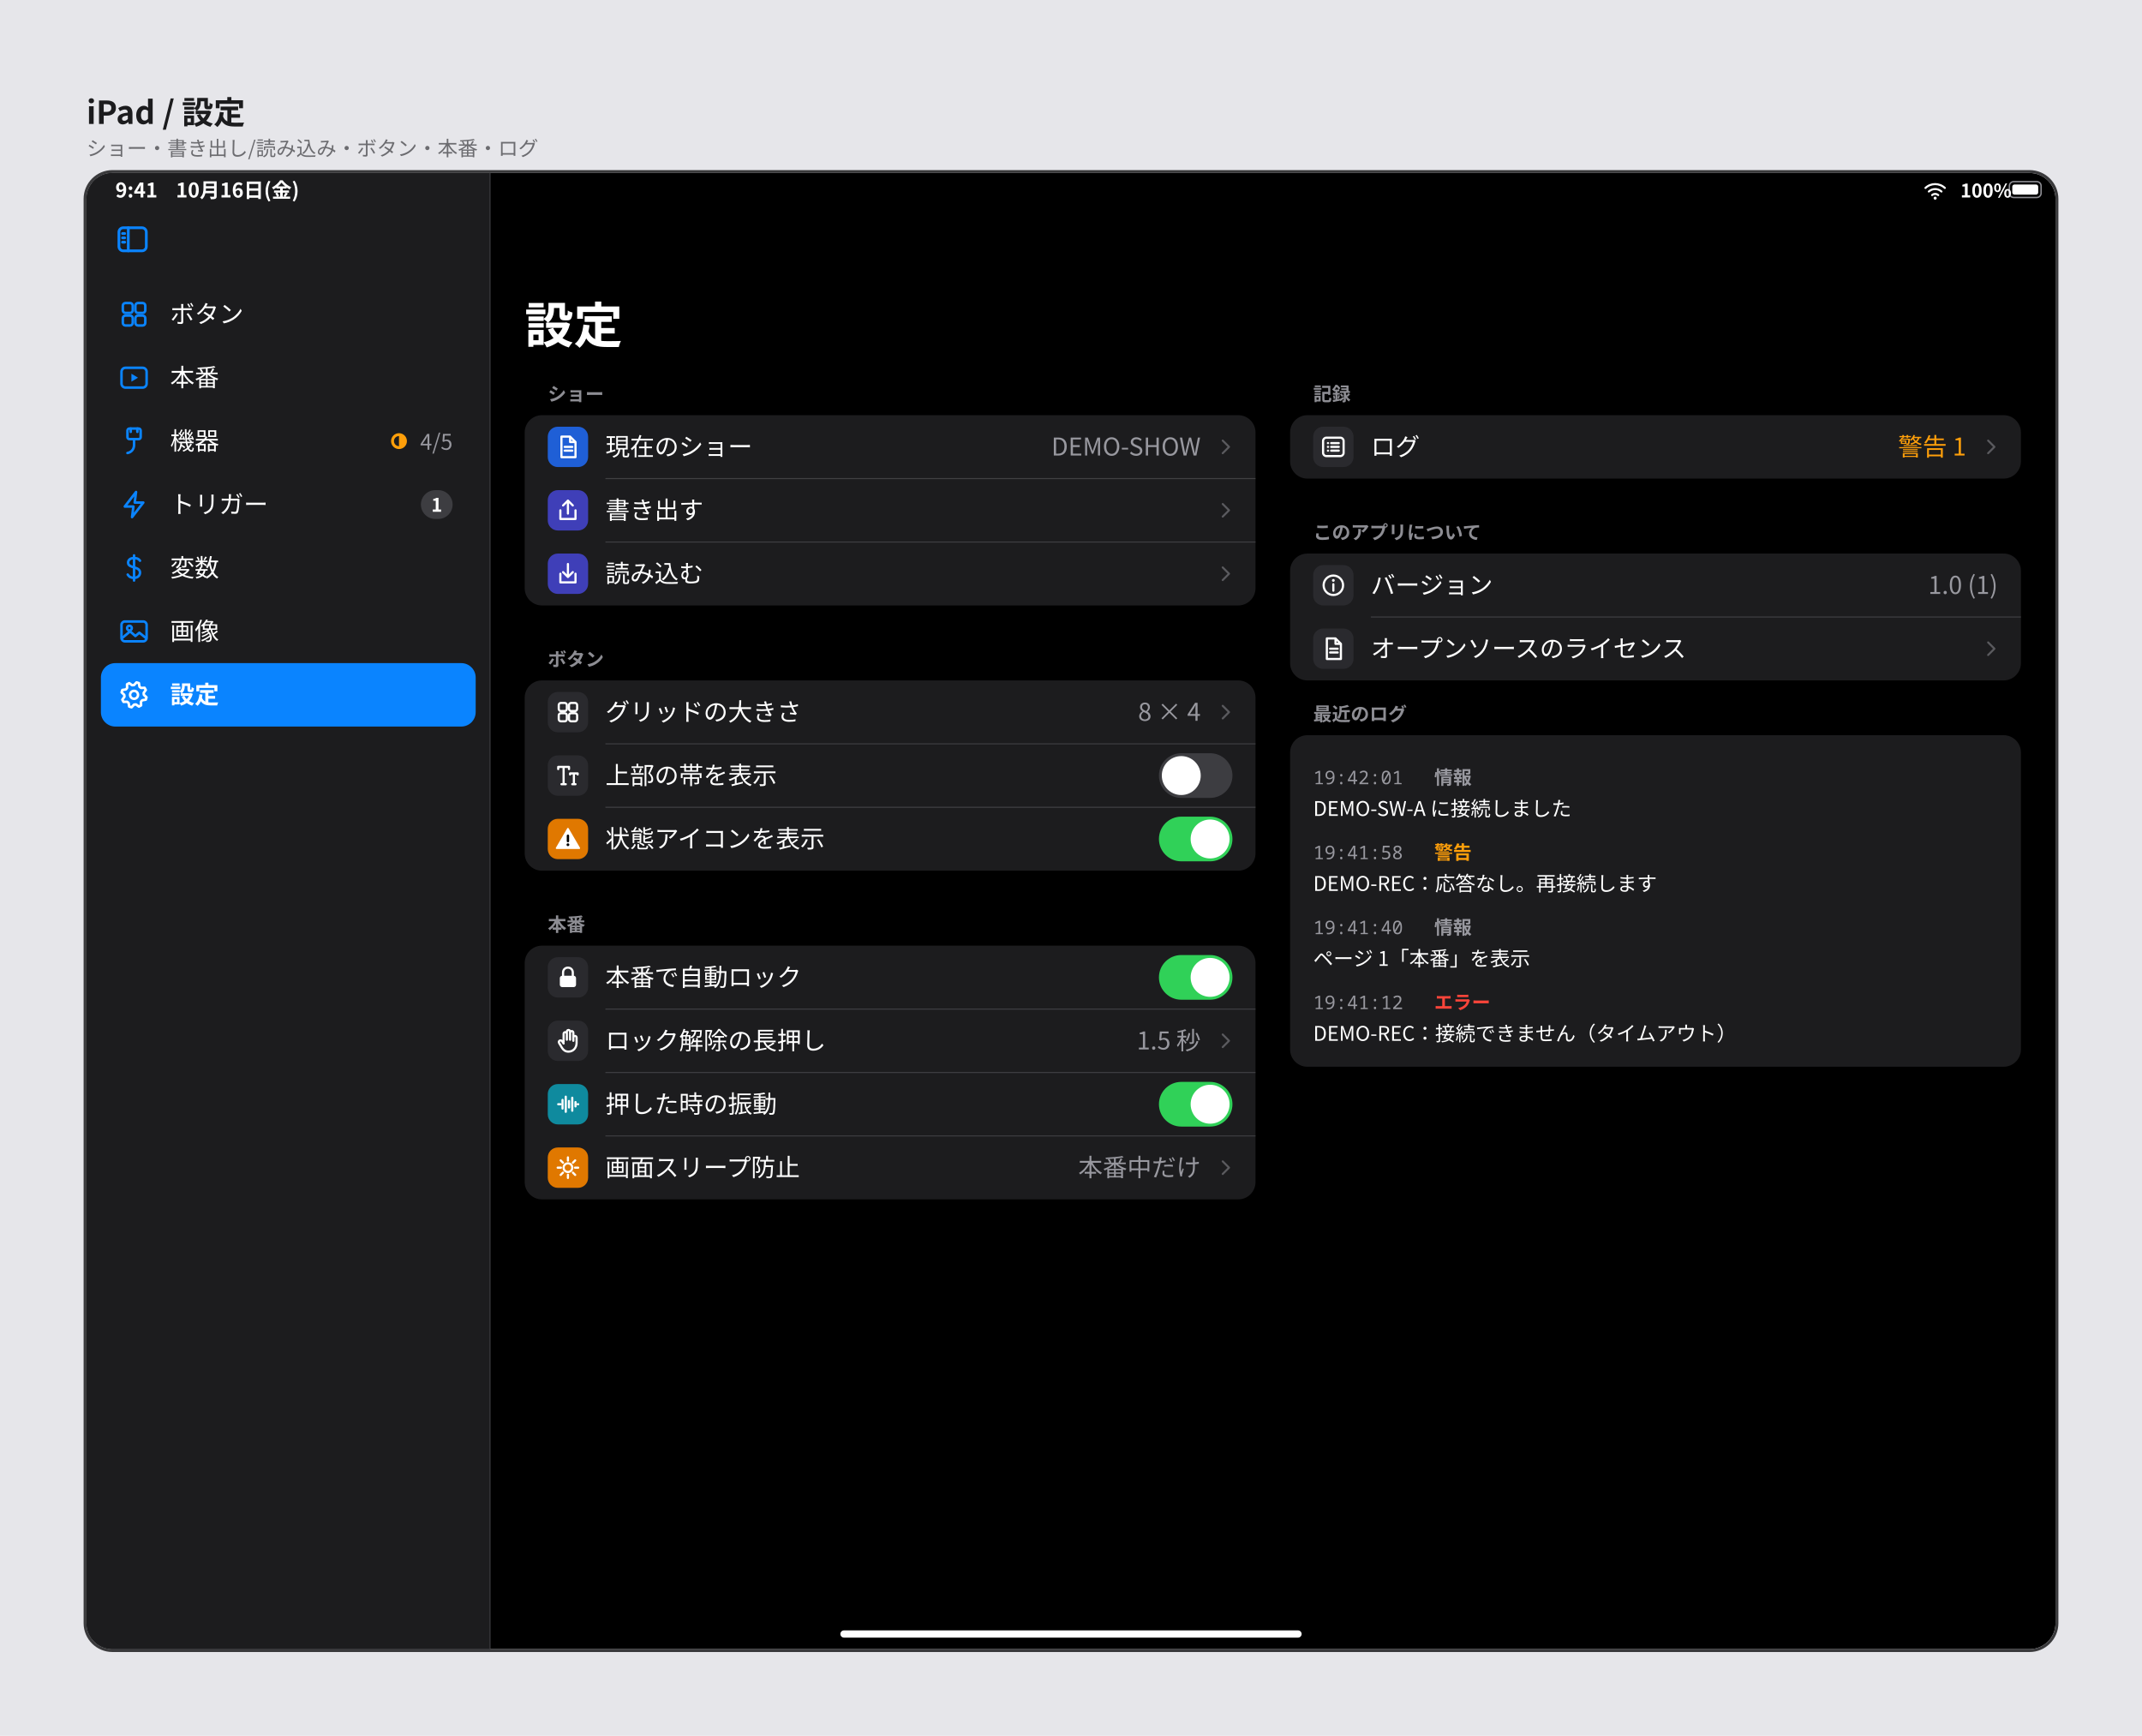
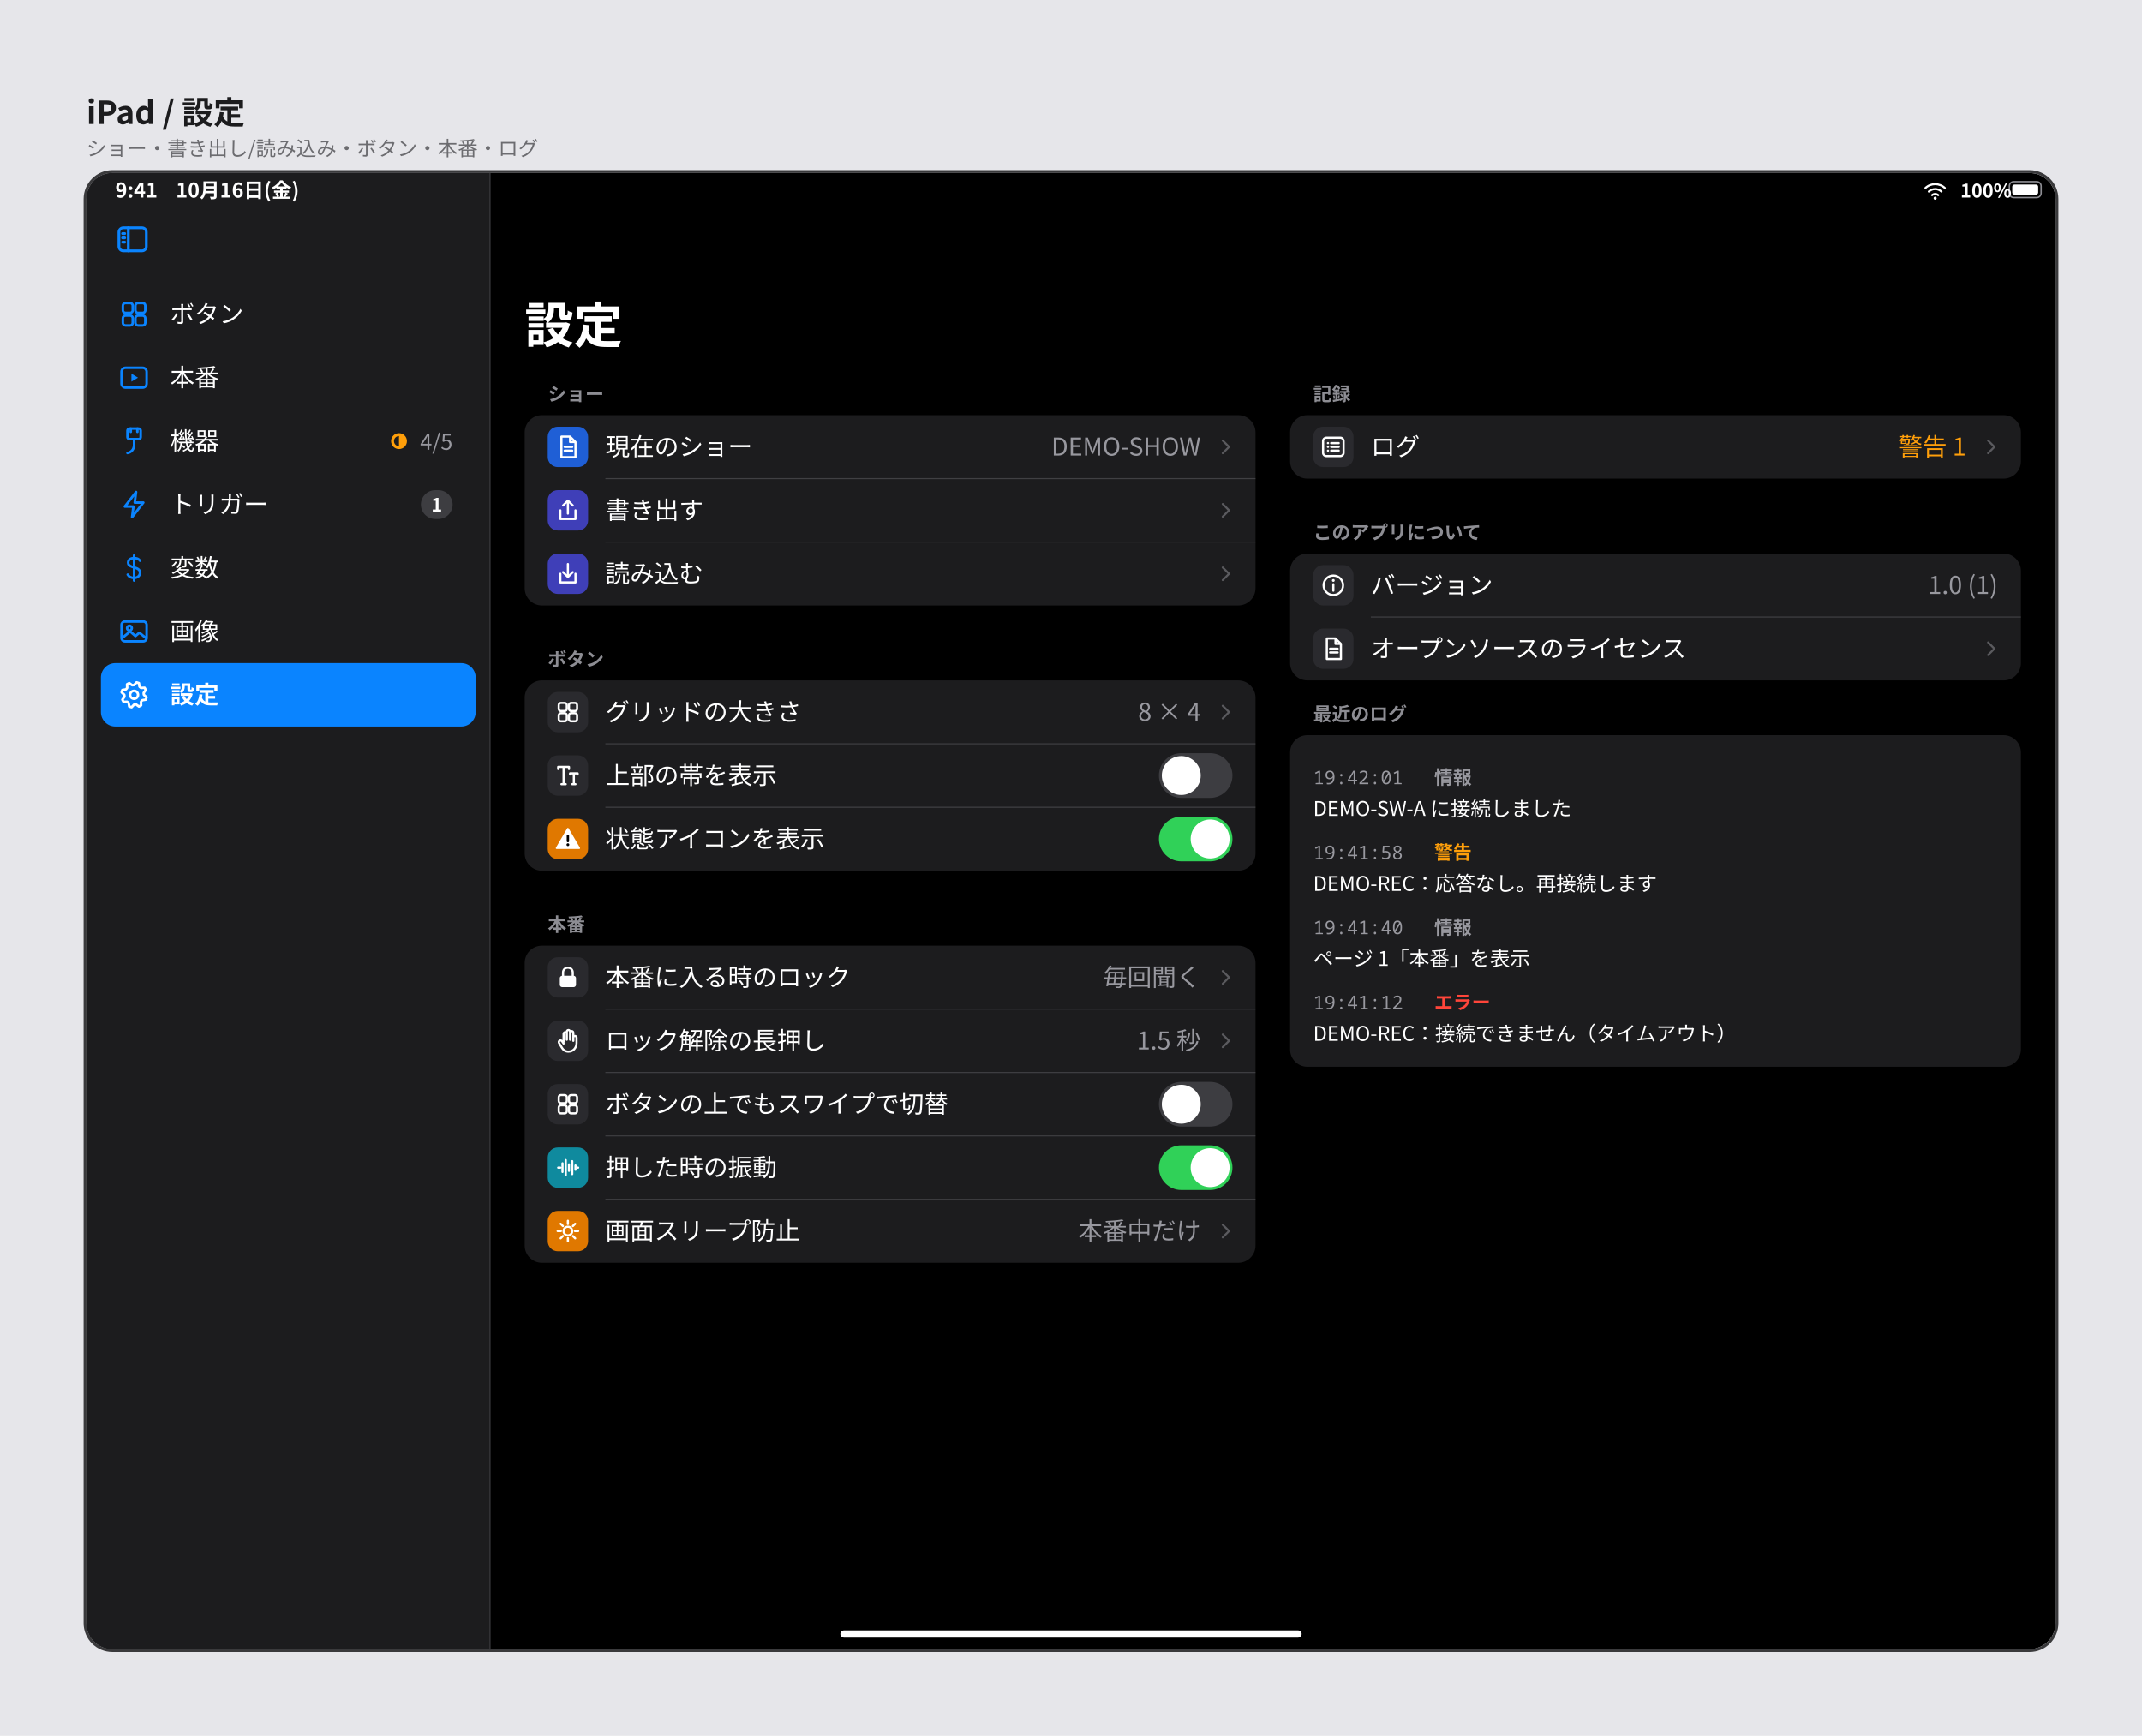
<svg xmlns="http://www.w3.org/2000/svg" width="1486" height="1204" viewBox="0 0 1486 1204">
  <rect x="0.00" y="0.00" width="1486.00" height="1204.00" fill="#E6E6EA" />
  <defs>
    <clipPath id="clip60_120">
      <rect x="0" y="0" width="1366" height="1024" rx="18" ry="18" />
    </clipPath>
  </defs>
  <g transform="translate(60.00,120.00)">
    <g clip-path="url(#clip60_120)">
      <rect x="0.00" y="0.00" width="1366.00" height="1024.00" fill="#000000" />
      <rect x="0.00" y="0.00" width="280.00" height="1024.00" fill="#1C1C1E" />
      <g transform="translate(20.00,34.00) scale(1.0)">
        <rect x="2.5" y="4" width="19" height="16" rx="3" fill="none" stroke="#0A84FF" stroke-width="1.9" stroke-linecap="round" stroke-linejoin="round" />
        <path d="M9 4 V20 M5 8 H6.5 M5 11 H6.5 M5 14 H6.5" fill="none" stroke="#0A84FF" stroke-width="1.9" stroke-linecap="round" stroke-linejoin="round" />
      </g>
      <g transform="translate(22.00,87.00) scale(0.9166667)">
        <rect x="3.5" y="3.5" width="7.5" height="7.5" rx="2" fill="none" stroke="#0A84FF" stroke-width="1.9" stroke-linecap="round" stroke-linejoin="round" />
        <rect x="3.5" y="13" width="7.5" height="7.5" rx="2" fill="none" stroke="#0A84FF" stroke-width="1.9" stroke-linecap="round" stroke-linejoin="round" />
        <rect x="13" y="3.5" width="7.5" height="7.5" rx="2" fill="none" stroke="#0A84FF" stroke-width="1.9" stroke-linecap="round" stroke-linejoin="round" />
        <rect x="13" y="13" width="7.5" height="7.5" rx="2" fill="none" stroke="#0A84FF" stroke-width="1.9" stroke-linecap="round" stroke-linejoin="round" />
      </g>
      <text x="58.00" y="104.00" font-family="-apple-system, 'SF Pro Text', 'Hiragino Sans', 'Noto Sans CJK JP', 'Noto Sans JP', sans-serif" font-size="17" font-weight="400" fill="#FFFFFF" text-anchor="start">ボタン</text>
      <g transform="translate(22.00,131.00) scale(0.9166667)">
        <rect x="2.5" y="4.5" width="19" height="15" rx="3" fill="none" stroke="#0A84FF" stroke-width="1.9" stroke-linecap="round" stroke-linejoin="round" />
        <path d="M10 9 L15 12 L10 15 Z" fill="#0A84FF" />
      </g>
      <text x="58.00" y="148.00" font-family="-apple-system, 'SF Pro Text', 'Hiragino Sans', 'Noto Sans CJK JP', 'Noto Sans JP', sans-serif" font-size="17" font-weight="400" fill="#FFFFFF" text-anchor="start">本番</text>
      <g transform="translate(22.00,175.00) scale(0.9166667)">
        <rect x="7" y="2.5" width="10" height="8" rx="1.5" fill="none" stroke="#0A84FF" stroke-width="1.9" stroke-linecap="round" stroke-linejoin="round" />
        <path d="M9.5 2.5 V5 M14.5 2.5 V5 M12 10.5 V15 C12 18 10 20.5 7 21" fill="none" stroke="#0A84FF" stroke-width="1.9" stroke-linecap="round" stroke-linejoin="round" />
      </g>
      <text x="58.00" y="192.00" font-family="-apple-system, 'SF Pro Text', 'Hiragino Sans', 'Noto Sans CJK JP', 'Noto Sans JP', sans-serif" font-size="17" font-weight="400" fill="#FFFFFF" text-anchor="start">機器</text>
      <text x="254.00" y="192.00" font-family="-apple-system, 'SF Pro Text', 'Hiragino Sans', 'Noto Sans CJK JP', 'Noto Sans JP', sans-serif" font-size="15" font-weight="400" fill="rgba(235,235,245,0.6)" text-anchor="end">4/5</text>
      <circle cx="216.80" cy="186.00" r="4.5" fill="none" stroke="#FF9F0A" stroke-width="2" />
      <path d="M216.8 181.5 A4.5 4.5 0 0 1 216.8 190.5 Z" fill="#FF9F0A" />
      <g transform="translate(22.00,219.00) scale(0.9166667)">
        <path d="M13.5 2.5 L5 13.5 H11.5 L10.5 21.5 L19 10.5 H12.5 Z" fill="none" stroke="#0A84FF" stroke-width="1.9" stroke-linecap="round" stroke-linejoin="round" />
      </g>
      <text x="58.00" y="236.00" font-family="-apple-system, 'SF Pro Text', 'Hiragino Sans', 'Noto Sans CJK JP', 'Noto Sans JP', sans-serif" font-size="17" font-weight="400" fill="#FFFFFF" text-anchor="start">トリガー</text>
      <rect x="232.00" y="220.00" width="22.00" height="20.00" rx="10" ry="10" fill="rgba(120,120,128,0.36)" />
      <text x="243.00" y="235.00" font-family="-apple-system, 'SF Pro Text', 'Hiragino Sans', 'Noto Sans CJK JP', 'Noto Sans JP', sans-serif" font-size="13" font-weight="600" fill="#FFFFFF" text-anchor="middle">1</text>
      <g transform="translate(22.00,263.00) scale(0.9166667)">
        <path d="M12 2.5 V21.5 M16.5 6.5 C15.5 5 14 4.5 12 4.5 C9 4.5 7.5 6 7.5 8 C7.5 12.5 16.5 10.5 16.5 15.5 C16.5 17.8 14.6 19.5 12 19.5 C9.8 19.5 8.2 18.7 7.2 17" fill="none" stroke="#0A84FF" stroke-width="1.9" stroke-linecap="round" stroke-linejoin="round" />
      </g>
      <text x="58.00" y="280.00" font-family="-apple-system, 'SF Pro Text', 'Hiragino Sans', 'Noto Sans CJK JP', 'Noto Sans JP', sans-serif" font-size="17" font-weight="400" fill="#FFFFFF" text-anchor="start">変数</text>
      <g transform="translate(22.00,307.00) scale(0.9166667)">
        <rect x="2.5" y="4.5" width="19" height="15" rx="2.5" fill="none" stroke="#0A84FF" stroke-width="1.9" stroke-linecap="round" stroke-linejoin="round" />
        <circle cx="8.5" cy="9.5" r="1.8" fill="none" stroke="#0A84FF" stroke-width="1.9" stroke-linecap="round" stroke-linejoin="round" />
        <path d="M3 17 L9 12 L13 15.5 L16 13 L21 17" fill="none" stroke="#0A84FF" stroke-width="1.9" stroke-linecap="round" stroke-linejoin="round" />
      </g>
      <text x="58.00" y="324.00" font-family="-apple-system, 'SF Pro Text', 'Hiragino Sans', 'Noto Sans CJK JP', 'Noto Sans JP', sans-serif" font-size="17" font-weight="400" fill="#FFFFFF" text-anchor="start">画像</text>
      <rect x="10.00" y="340.00" width="260.00" height="44.00" rx="10" ry="10" fill="#0A84FF" />
      <g transform="translate(22.00,351.00) scale(0.9166667)">
        <path d="M12.00 4.60 L13.87 2.58 L15.67 3.13 L16.11 5.85 L17.23 6.77 L19.98 6.67 L20.87 8.33 L19.26 10.56 L19.40 12.00 L21.42 13.87 L20.87 15.67 L18.15 16.11 L17.23 17.23 L17.33 19.98 L15.67 20.87 L13.44 19.26 L12.00 19.40 L10.13 21.42 L8.33 20.87 L7.89 18.15 L6.77 17.23 L4.02 17.33 L3.13 15.67 L4.74 13.44 L4.60 12.00 L2.58 10.13 L3.13 8.33 L5.85 7.89 L6.77 6.77 L6.67 4.02 L8.33 3.13 L10.56 4.74 Z" fill="none" stroke="#FFFFFF" stroke-width="1.9" stroke-linecap="round" stroke-linejoin="round" />
        <circle cx="12" cy="12" r="3" fill="none" stroke="#FFFFFF" stroke-width="1.9" stroke-linecap="round" stroke-linejoin="round" />
      </g>
      <text x="58.00" y="368.00" font-family="-apple-system, 'SF Pro Text', 'Hiragino Sans', 'Noto Sans CJK JP', 'Noto Sans JP', sans-serif" font-size="17" font-weight="600" fill="#FFFFFF" text-anchor="start">設定</text>
      <line x1="280.00" y1="0.00" x2="280.00" y2="1024.00" stroke="rgba(84,84,88,0.65)" stroke-width="0.7" />
      <text x="304.00" y="118.00" font-family="-apple-system, 'SF Pro Text', 'Hiragino Sans', 'Noto Sans CJK JP', 'Noto Sans JP', sans-serif" font-size="34" font-weight="700" fill="#FFFFFF" text-anchor="start">設定</text>
      <text x="320.00" y="158.00" font-family="-apple-system, 'SF Pro Text', 'Hiragino Sans', 'Noto Sans CJK JP', 'Noto Sans JP', sans-serif" font-size="13" font-weight="600" fill="rgba(235,235,245,0.6)" text-anchor="start">ショー</text>
      <rect x="304.00" y="168.00" width="507.00" height="132.00" rx="12" ry="12" fill="#1C1C1E" />
      <rect x="320.00" y="176.00" width="28.00" height="28.00" rx="7" ry="7" fill="#1F5FD6" />
      <g transform="translate(325.00,181.00) scale(0.75)">
        <path d="M6 2.5 H14 L19 7.5 V21.5 H6 Z M14 2.5 V7.5 H19" fill="none" stroke="#FFFFFF" stroke-width="2" stroke-linecap="round" stroke-linejoin="round" />
        <path d="M9 12 H16 M9 15.5 H16" fill="none" stroke="#FFFFFF" stroke-width="2" stroke-linecap="round" stroke-linejoin="round" />
      </g>
      <text x="360.00" y="196.00" font-family="-apple-system, 'SF Pro Text', 'Hiragino Sans', 'Noto Sans CJK JP', 'Noto Sans JP', sans-serif" font-size="17" font-weight="400" fill="#FFFFFF" text-anchor="start">現在のショー</text>
      <g transform="translate(783.00,183.00) scale(0.5833333)">
        <path d="M9 4.5 L16.5 12 L9 19.5" fill="none" stroke="rgba(235,235,245,0.3)" stroke-width="2.4" stroke-linecap="round" stroke-linejoin="round" />
      </g>
      <text x="773.00" y="196.00" font-family="-apple-system, 'SF Pro Text', 'Hiragino Sans', 'Noto Sans CJK JP', 'Noto Sans JP', sans-serif" font-size="17" font-weight="400" fill="rgba(235,235,245,0.6)" text-anchor="end">DEMO-SHOW</text>
      <line x1="360.00" y1="212.00" x2="811.00" y2="212.00" stroke="rgba(84,84,88,0.65)" stroke-width="0.7" />
      <rect x="320.00" y="220.00" width="28.00" height="28.00" rx="7" ry="7" fill="#3F3FB8" />
      <g transform="translate(325.00,225.00) scale(0.75)">
        <path d="M12 3 V15 M7.5 7.5 L12 3 L16.5 7.5 M5 12 V20 H19 V12" fill="none" stroke="#FFFFFF" stroke-width="2" stroke-linecap="round" stroke-linejoin="round" />
      </g>
      <text x="360.00" y="240.00" font-family="-apple-system, 'SF Pro Text', 'Hiragino Sans', 'Noto Sans CJK JP', 'Noto Sans JP', sans-serif" font-size="17" font-weight="400" fill="#FFFFFF" text-anchor="start">書き出す</text>
      <g transform="translate(783.00,227.00) scale(0.5833333)">
        <path d="M9 4.5 L16.5 12 L9 19.5" fill="none" stroke="rgba(235,235,245,0.3)" stroke-width="2.4" stroke-linecap="round" stroke-linejoin="round" />
      </g>
      <line x1="360.00" y1="256.00" x2="811.00" y2="256.00" stroke="rgba(84,84,88,0.65)" stroke-width="0.7" />
      <rect x="320.00" y="264.00" width="28.00" height="28.00" rx="7" ry="7" fill="#3F3FB8" />
      <g transform="translate(325.00,269.00) scale(0.75)">
        <path d="M12 3 V15 M7.5 10.5 L12 15 L16.5 10.5 M5 12 V20 H19 V12" fill="none" stroke="#FFFFFF" stroke-width="2" stroke-linecap="round" stroke-linejoin="round" />
      </g>
      <text x="360.00" y="284.00" font-family="-apple-system, 'SF Pro Text', 'Hiragino Sans', 'Noto Sans CJK JP', 'Noto Sans JP', sans-serif" font-size="17" font-weight="400" fill="#FFFFFF" text-anchor="start">読み込む</text>
      <g transform="translate(783.00,271.00) scale(0.5833333)">
        <path d="M9 4.5 L16.5 12 L9 19.5" fill="none" stroke="rgba(235,235,245,0.3)" stroke-width="2.4" stroke-linecap="round" stroke-linejoin="round" />
      </g>
      <text x="320.00" y="342.00" font-family="-apple-system, 'SF Pro Text', 'Hiragino Sans', 'Noto Sans CJK JP', 'Noto Sans JP', sans-serif" font-size="13" font-weight="600" fill="rgba(235,235,245,0.6)" text-anchor="start">ボタン</text>
      <rect x="304.00" y="352.00" width="507.00" height="132.00" rx="12" ry="12" fill="#1C1C1E" />
      <rect x="320.00" y="360.00" width="28.00" height="28.00" rx="7" ry="7" fill="#2A2A2E" />
      <g transform="translate(325.00,365.00) scale(0.75)">
        <rect x="3.5" y="3.5" width="7.5" height="7.5" rx="2" fill="none" stroke="#FFFFFF" stroke-width="2" stroke-linecap="round" stroke-linejoin="round" />
        <rect x="3.5" y="13" width="7.5" height="7.5" rx="2" fill="none" stroke="#FFFFFF" stroke-width="2" stroke-linecap="round" stroke-linejoin="round" />
        <rect x="13" y="3.5" width="7.5" height="7.5" rx="2" fill="none" stroke="#FFFFFF" stroke-width="2" stroke-linecap="round" stroke-linejoin="round" />
        <rect x="13" y="13" width="7.5" height="7.5" rx="2" fill="none" stroke="#FFFFFF" stroke-width="2" stroke-linecap="round" stroke-linejoin="round" />
      </g>
      <text x="360.00" y="380.00" font-family="-apple-system, 'SF Pro Text', 'Hiragino Sans', 'Noto Sans CJK JP', 'Noto Sans JP', sans-serif" font-size="17" font-weight="400" fill="#FFFFFF" text-anchor="start">グリッドの大きさ</text>
      <g transform="translate(783.00,367.00) scale(0.5833333)">
        <path d="M9 4.5 L16.5 12 L9 19.5" fill="none" stroke="rgba(235,235,245,0.3)" stroke-width="2.4" stroke-linecap="round" stroke-linejoin="round" />
      </g>
      <text x="773.00" y="380.00" font-family="-apple-system, 'SF Pro Text', 'Hiragino Sans', 'Noto Sans CJK JP', 'Noto Sans JP', sans-serif" font-size="17" font-weight="400" fill="rgba(235,235,245,0.6)" text-anchor="end">8 × 4</text>
      <line x1="360.00" y1="396.00" x2="811.00" y2="396.00" stroke="rgba(84,84,88,0.65)" stroke-width="0.7" />
      <rect x="320.00" y="404.00" width="28.00" height="28.00" rx="7" ry="7" fill="#2A2A2E" />
      <g transform="translate(325.00,409.00) scale(0.75)">
        <path d="M3 6 V4 H13 V6 M8 4 V20 M6 20 H10 M14 11 V10 H21 V11 M17.5 10 V20 M16 20 H19" fill="none" stroke="#FFFFFF" stroke-width="2" stroke-linecap="round" stroke-linejoin="round" />
      </g>
      <text x="360.00" y="424.00" font-family="-apple-system, 'SF Pro Text', 'Hiragino Sans', 'Noto Sans CJK JP', 'Noto Sans JP', sans-serif" font-size="17" font-weight="400" fill="#FFFFFF" text-anchor="start">上部の帯を表示</text>
      <rect x="744.00" y="402.50" width="51.00" height="31.00" rx="15.5" ry="15.5" fill="rgba(120,120,128,0.36)" />
      <circle cx="759.50" cy="418.00" r="13.5" fill="#FFFFFF" />
      <line x1="360.00" y1="440.00" x2="811.00" y2="440.00" stroke="rgba(84,84,88,0.65)" stroke-width="0.7" />
      <rect x="320.00" y="448.00" width="28.00" height="28.00" rx="7" ry="7" fill="#E07800" />
      <g transform="translate(325.00,453.00) scale(0.75)">
        <path d="M12 2.5 L22.5 20.5 H1.5 Z" fill="#FFFFFF" stroke="#FFFFFF" stroke-width="1.5" stroke-linejoin="round" />
        <path d="M12 9 V14" stroke="#000" stroke-width="2.2" stroke-linecap="round" />
        <circle cx="12" cy="17.3" r="1.3" fill="#000" />
      </g>
      <text x="360.00" y="468.00" font-family="-apple-system, 'SF Pro Text', 'Hiragino Sans', 'Noto Sans CJK JP', 'Noto Sans JP', sans-serif" font-size="17" font-weight="400" fill="#FFFFFF" text-anchor="start">状態アイコンを表示</text>
      <rect x="744.00" y="446.50" width="51.00" height="31.00" rx="15.5" ry="15.5" fill="#30D158" />
      <circle cx="779.50" cy="462.00" r="13.5" fill="#FFFFFF" />
      <text x="320.00" y="526.00" font-family="-apple-system, 'SF Pro Text', 'Hiragino Sans', 'Noto Sans CJK JP', 'Noto Sans JP', sans-serif" font-size="13" font-weight="600" fill="rgba(235,235,245,0.6)" text-anchor="start">本番</text>
-       <rect x="304.00" y="536.00" width="507.00" height="176.00" rx="12" ry="12" fill="#1C1C1E" />
+       <rect x="304.00" y="536.00" width="507.00" height="220.00" rx="12" ry="12" fill="#1C1C1E" />
      <rect x="320.00" y="544.00" width="28.00" height="28.00" rx="7" ry="7" fill="#2A2A2E" />
      <g transform="translate(325.00,549.00) scale(0.75)">
        <rect x="4.5" y="10.5" width="15" height="10.5" rx="2.2" fill="#FFFFFF" />
        <path d="M7.5 10.5 V7.5 C7.5 4.8 9.5 3 12 3 C14.5 3 16.5 4.8 16.5 7.5 V10.5" fill="none" stroke="#FFFFFF" stroke-width="2" stroke-linecap="round" stroke-linejoin="round" />
      </g>
-       <text x="360.00" y="564.00" font-family="-apple-system, 'SF Pro Text', 'Hiragino Sans', 'Noto Sans CJK JP', 'Noto Sans JP', sans-serif" font-size="17" font-weight="400" fill="#FFFFFF" text-anchor="start">本番で自動ロック</text>
-       <rect x="744.00" y="542.50" width="51.00" height="31.00" rx="15.5" ry="15.5" fill="#30D158" />
-       <circle cx="779.50" cy="558.00" r="13.5" fill="#FFFFFF" />
+       <text x="360.00" y="564.00" font-family="-apple-system, 'SF Pro Text', 'Hiragino Sans', 'Noto Sans CJK JP', 'Noto Sans JP', sans-serif" font-size="17" font-weight="400" fill="#FFFFFF" text-anchor="start">本番に入る時のロック</text>
+       <g transform="translate(783.00,551.00) scale(0.5833333)">
+         <path d="M9 4.5 L16.5 12 L9 19.5" fill="none" stroke="rgba(235,235,245,0.3)" stroke-width="2.4" stroke-linecap="round" stroke-linejoin="round" />
+       </g>
+       <text x="773.00" y="564.00" font-family="-apple-system, 'SF Pro Text', 'Hiragino Sans', 'Noto Sans CJK JP', 'Noto Sans JP', sans-serif" font-size="17" font-weight="400" fill="rgba(235,235,245,0.6)" text-anchor="end">毎回聞く</text>
      <line x1="360.00" y1="580.00" x2="811.00" y2="580.00" stroke="rgba(84,84,88,0.65)" stroke-width="0.7" />
      <rect x="320.00" y="588.00" width="28.00" height="28.00" rx="7" ry="7" fill="#2A2A2E" />
      <g transform="translate(325.00,593.00) scale(0.75)">
        <path d="M8 13 V5.5 C8 4.7 8.7 4 9.5 4 C10.3 4 11 4.7 11 5.5 V11 M11 10 V3.5 C11 2.7 11.7 2 12.5 2 C13.3 2 14 2.7 14 3.5 V11 M14 10 V4.5 C14 3.7 14.7 3 15.5 3 C16.3 3 17 3.7 17 4.5 V12 M17 9 C17 8.2 17.7 7.5 18.5 7.5 C19.3 7.5 20 8.2 20 9 V14 C20 18.4 17 22 12.5 22 C9.5 22 7.8 20.5 6.5 18.5 L3.8 14 C3.3 13.2 3.6 12.2 4.4 11.8 C5.2 11.4 6.1 11.7 6.6 12.4 L8 14.5" fill="none" stroke="#FFFFFF" stroke-width="2" stroke-linecap="round" stroke-linejoin="round" />
      </g>
      <text x="360.00" y="608.00" font-family="-apple-system, 'SF Pro Text', 'Hiragino Sans', 'Noto Sans CJK JP', 'Noto Sans JP', sans-serif" font-size="17" font-weight="400" fill="#FFFFFF" text-anchor="start">ロック解除の長押し</text>
      <g transform="translate(783.00,595.00) scale(0.5833333)">
        <path d="M9 4.5 L16.5 12 L9 19.5" fill="none" stroke="rgba(235,235,245,0.3)" stroke-width="2.4" stroke-linecap="round" stroke-linejoin="round" />
      </g>
      <text x="773.00" y="608.00" font-family="-apple-system, 'SF Pro Text', 'Hiragino Sans', 'Noto Sans CJK JP', 'Noto Sans JP', sans-serif" font-size="17" font-weight="400" fill="rgba(235,235,245,0.6)" text-anchor="end">1.5 秒</text>
      <line x1="360.00" y1="624.00" x2="811.00" y2="624.00" stroke="rgba(84,84,88,0.65)" stroke-width="0.7" />
-       <rect x="320.00" y="632.00" width="28.00" height="28.00" rx="7" ry="7" fill="#0F8A9E" />
+       <rect x="320.00" y="632.00" width="28.00" height="28.00" rx="7" ry="7" fill="#2A2A2E" />
      <g transform="translate(325.00,637.00) scale(0.75)">
+         <rect x="3.5" y="3.5" width="7.5" height="7.5" rx="2" fill="none" stroke="#FFFFFF" stroke-width="2" stroke-linecap="round" stroke-linejoin="round" />
+         <rect x="3.5" y="13" width="7.5" height="7.5" rx="2" fill="none" stroke="#FFFFFF" stroke-width="2" stroke-linecap="round" stroke-linejoin="round" />
+         <rect x="13" y="3.5" width="7.5" height="7.5" rx="2" fill="none" stroke="#FFFFFF" stroke-width="2" stroke-linecap="round" stroke-linejoin="round" />
+         <rect x="13" y="13" width="7.5" height="7.5" rx="2" fill="none" stroke="#FFFFFF" stroke-width="2" stroke-linecap="round" stroke-linejoin="round" />
+       </g>
+       <text x="360.00" y="652.00" font-family="-apple-system, 'SF Pro Text', 'Hiragino Sans', 'Noto Sans CJK JP', 'Noto Sans JP', sans-serif" font-size="17" font-weight="400" fill="#FFFFFF" text-anchor="start">ボタンの上でもスワイプで切替</text>
+       <rect x="744.00" y="630.50" width="51.00" height="31.00" rx="15.5" ry="15.5" fill="rgba(120,120,128,0.36)" />
+       <circle cx="759.50" cy="646.00" r="13.5" fill="#FFFFFF" />
+       <line x1="360.00" y1="668.00" x2="811.00" y2="668.00" stroke="rgba(84,84,88,0.65)" stroke-width="0.7" />
+       <rect x="320.00" y="676.00" width="28.00" height="28.00" rx="7" ry="7" fill="#0F8A9E" />
+       <g transform="translate(325.00,681.00) scale(0.75)">
        <path d="M3 12 H5 M7 8 V16 M10 5 V19 M13 9 V15 M16 6 V18 M19 10 V14 M21 12 H21.5" fill="none" stroke="#FFFFFF" stroke-width="2" stroke-linecap="round" stroke-linejoin="round" />
      </g>
-       <text x="360.00" y="652.00" font-family="-apple-system, 'SF Pro Text', 'Hiragino Sans', 'Noto Sans CJK JP', 'Noto Sans JP', sans-serif" font-size="17" font-weight="400" fill="#FFFFFF" text-anchor="start">押した時の振動</text>
-       <rect x="744.00" y="630.50" width="51.00" height="31.00" rx="15.5" ry="15.5" fill="#30D158" />
-       <circle cx="779.50" cy="646.00" r="13.5" fill="#FFFFFF" />
-       <line x1="360.00" y1="668.00" x2="811.00" y2="668.00" stroke="rgba(84,84,88,0.65)" stroke-width="0.7" />
-       <rect x="320.00" y="676.00" width="28.00" height="28.00" rx="7" ry="7" fill="#E07800" />
-       <g transform="translate(325.00,681.00) scale(0.75)">
+       <text x="360.00" y="696.00" font-family="-apple-system, 'SF Pro Text', 'Hiragino Sans', 'Noto Sans CJK JP', 'Noto Sans JP', sans-serif" font-size="17" font-weight="400" fill="#FFFFFF" text-anchor="start">押した時の振動</text>
+       <rect x="744.00" y="674.50" width="51.00" height="31.00" rx="15.5" ry="15.5" fill="#30D158" />
+       <circle cx="779.50" cy="690.00" r="13.5" fill="#FFFFFF" />
+       <line x1="360.00" y1="712.00" x2="811.00" y2="712.00" stroke="rgba(84,84,88,0.65)" stroke-width="0.7" />
+       <rect x="320.00" y="720.00" width="28.00" height="28.00" rx="7" ry="7" fill="#E07800" />
+       <g transform="translate(325.00,725.00) scale(0.75)">
        <circle cx="12" cy="12" r="4" fill="none" stroke="#FFFFFF" stroke-width="2" stroke-linecap="round" stroke-linejoin="round" />
        <path d="M18.50 12.00 L21.50 12.00 M16.60 16.60 L18.72 18.72 M12.00 18.50 L12.00 21.50 M7.40 16.60 L5.28 18.72 M5.50 12.00 L2.50 12.00 M7.40 7.40 L5.28 5.28 M12.00 5.50 L12.00 2.50 M16.60 7.40 L18.72 5.28 " fill="none" stroke="#FFFFFF" stroke-width="2" stroke-linecap="round" stroke-linejoin="round" />
      </g>
-       <text x="360.00" y="696.00" font-family="-apple-system, 'SF Pro Text', 'Hiragino Sans', 'Noto Sans CJK JP', 'Noto Sans JP', sans-serif" font-size="17" font-weight="400" fill="#FFFFFF" text-anchor="start">画面スリープ防止</text>
-       <g transform="translate(783.00,683.00) scale(0.5833333)">
-         <path d="M9 4.5 L16.5 12 L9 19.5" fill="none" stroke="rgba(235,235,245,0.3)" stroke-width="2.4" stroke-linecap="round" stroke-linejoin="round" />
-       </g>
-       <text x="773.00" y="696.00" font-family="-apple-system, 'SF Pro Text', 'Hiragino Sans', 'Noto Sans CJK JP', 'Noto Sans JP', sans-serif" font-size="17" font-weight="400" fill="rgba(235,235,245,0.6)" text-anchor="end">本番中だけ</text>
+       <text x="360.00" y="740.00" font-family="-apple-system, 'SF Pro Text', 'Hiragino Sans', 'Noto Sans CJK JP', 'Noto Sans JP', sans-serif" font-size="17" font-weight="400" fill="#FFFFFF" text-anchor="start">画面スリープ防止</text>
+       <g transform="translate(783.00,727.00) scale(0.5833333)">
+         <path d="M9 4.5 L16.5 12 L9 19.5" fill="none" stroke="rgba(235,235,245,0.3)" stroke-width="2.4" stroke-linecap="round" stroke-linejoin="round" />
+       </g>
+       <text x="773.00" y="740.00" font-family="-apple-system, 'SF Pro Text', 'Hiragino Sans', 'Noto Sans CJK JP', 'Noto Sans JP', sans-serif" font-size="17" font-weight="400" fill="rgba(235,235,245,0.6)" text-anchor="end">本番中だけ</text>
      <text x="851.00" y="158.00" font-family="-apple-system, 'SF Pro Text', 'Hiragino Sans', 'Noto Sans CJK JP', 'Noto Sans JP', sans-serif" font-size="13" font-weight="600" fill="rgba(235,235,245,0.6)" text-anchor="start">記録</text>
      <rect x="835.00" y="168.00" width="507.00" height="44.00" rx="12" ry="12" fill="#1C1C1E" />
      <rect x="851.00" y="176.00" width="28.00" height="28.00" rx="7" ry="7" fill="#2A2A2E" />
      <g transform="translate(856.00,181.00) scale(0.75)">
        <rect x="2.5" y="3.5" width="19" height="17" rx="3" fill="none" stroke="#FFFFFF" stroke-width="2" stroke-linecap="round" stroke-linejoin="round" />
        <path d="M7 8.5 H7.1 M10 8.5 H17 M7 12 H7.1 M10 12 H17 M7 15.5 H7.1 M10 15.5 H17" fill="none" stroke="#FFFFFF" stroke-width="2" stroke-linecap="round" stroke-linejoin="round" />
      </g>
      <text x="891.00" y="196.00" font-family="-apple-system, 'SF Pro Text', 'Hiragino Sans', 'Noto Sans CJK JP', 'Noto Sans JP', sans-serif" font-size="17" font-weight="400" fill="#FFFFFF" text-anchor="start">ログ</text>
      <g transform="translate(1314.00,183.00) scale(0.5833333)">
        <path d="M9 4.5 L16.5 12 L9 19.5" fill="none" stroke="rgba(235,235,245,0.3)" stroke-width="2.4" stroke-linecap="round" stroke-linejoin="round" />
      </g>
      <text x="1304.00" y="196.00" font-family="-apple-system, 'SF Pro Text', 'Hiragino Sans', 'Noto Sans CJK JP', 'Noto Sans JP', sans-serif" font-size="17" font-weight="400" fill="#FF9F0A" text-anchor="end">警告 1</text>
      <text x="851.00" y="254.00" font-family="-apple-system, 'SF Pro Text', 'Hiragino Sans', 'Noto Sans CJK JP', 'Noto Sans JP', sans-serif" font-size="13" font-weight="600" fill="rgba(235,235,245,0.6)" text-anchor="start">このアプリについて</text>
      <rect x="835.00" y="264.00" width="507.00" height="88.00" rx="12" ry="12" fill="#1C1C1E" />
      <rect x="851.00" y="272.00" width="28.00" height="28.00" rx="7" ry="7" fill="#2A2A2E" />
      <g transform="translate(856.00,277.00) scale(0.75)">
        <circle cx="12" cy="12" r="9" fill="none" stroke="#FFFFFF" stroke-width="2" stroke-linecap="round" stroke-linejoin="round" />
        <path d="M12 11 V17" fill="none" stroke="#FFFFFF" stroke-width="2" stroke-linecap="round" stroke-linejoin="round" />
        <circle cx="12" cy="7.5" r="1.3" fill="#FFFFFF" />
      </g>
      <text x="891.00" y="292.00" font-family="-apple-system, 'SF Pro Text', 'Hiragino Sans', 'Noto Sans CJK JP', 'Noto Sans JP', sans-serif" font-size="17" font-weight="400" fill="#FFFFFF" text-anchor="start">バージョン</text>
      <text x="1326.00" y="292.00" font-family="-apple-system, 'SF Pro Text', 'Hiragino Sans', 'Noto Sans CJK JP', 'Noto Sans JP', sans-serif" font-size="17" font-weight="400" fill="rgba(235,235,245,0.6)" text-anchor="end">1.0 (1)</text>
      <line x1="891.00" y1="308.00" x2="1342.00" y2="308.00" stroke="rgba(84,84,88,0.65)" stroke-width="0.7" />
      <rect x="851.00" y="316.00" width="28.00" height="28.00" rx="7" ry="7" fill="#2A2A2E" />
      <g transform="translate(856.00,321.00) scale(0.75)">
        <path d="M6 2.5 H14 L19 7.5 V21.5 H6 Z M14 2.5 V7.5 H19" fill="none" stroke="#FFFFFF" stroke-width="2" stroke-linecap="round" stroke-linejoin="round" />
        <path d="M9 12 H16 M9 15.5 H16" fill="none" stroke="#FFFFFF" stroke-width="2" stroke-linecap="round" stroke-linejoin="round" />
      </g>
      <text x="891.00" y="336.00" font-family="-apple-system, 'SF Pro Text', 'Hiragino Sans', 'Noto Sans CJK JP', 'Noto Sans JP', sans-serif" font-size="17" font-weight="400" fill="#FFFFFF" text-anchor="start">オープンソースのライセンス</text>
      <g transform="translate(1314.00,323.00) scale(0.5833333)">
        <path d="M9 4.5 L16.5 12 L9 19.5" fill="none" stroke="rgba(235,235,245,0.3)" stroke-width="2.4" stroke-linecap="round" stroke-linejoin="round" />
      </g>
      <text x="851.00" y="380.00" font-family="-apple-system, 'SF Pro Text', 'Hiragino Sans', 'Noto Sans CJK JP', 'Noto Sans JP', sans-serif" font-size="13" font-weight="600" fill="rgba(235,235,245,0.6)" text-anchor="start">最近のログ</text>
      <rect x="835.00" y="390.00" width="507.00" height="230.00" rx="12" ry="12" fill="#1C1C1E" />
      <text x="851.00" y="424.00" font-family="'SF Mono', Menlo, 'Noto Sans Mono', monospace" font-size="13" font-weight="500" fill="rgba(235,235,245,0.6)" text-anchor="start">19:42:01</text>
      <text x="935.00" y="424.00" font-family="-apple-system, 'SF Pro Text', 'Hiragino Sans', 'Noto Sans CJK JP', 'Noto Sans JP', sans-serif" font-size="13" font-weight="700" fill="rgba(235,235,245,0.6)" text-anchor="start">情報</text>
      <text x="851.00" y="446.00" font-family="-apple-system, 'SF Pro Text', 'Hiragino Sans', 'Noto Sans CJK JP', 'Noto Sans JP', sans-serif" font-size="14" font-weight="400" fill="#FFFFFF" text-anchor="start">DEMO-SW-A に接続しました</text>
      <text x="851.00" y="476.00" font-family="'SF Mono', Menlo, 'Noto Sans Mono', monospace" font-size="13" font-weight="500" fill="rgba(235,235,245,0.6)" text-anchor="start">19:41:58</text>
      <text x="935.00" y="476.00" font-family="-apple-system, 'SF Pro Text', 'Hiragino Sans', 'Noto Sans CJK JP', 'Noto Sans JP', sans-serif" font-size="13" font-weight="700" fill="#FF9F0A" text-anchor="start">警告</text>
      <text x="851.00" y="498.00" font-family="-apple-system, 'SF Pro Text', 'Hiragino Sans', 'Noto Sans CJK JP', 'Noto Sans JP', sans-serif" font-size="14" font-weight="400" fill="#FFFFFF" text-anchor="start">DEMO-REC：応答なし。再接続します</text>
      <text x="851.00" y="528.00" font-family="'SF Mono', Menlo, 'Noto Sans Mono', monospace" font-size="13" font-weight="500" fill="rgba(235,235,245,0.6)" text-anchor="start">19:41:40</text>
      <text x="935.00" y="528.00" font-family="-apple-system, 'SF Pro Text', 'Hiragino Sans', 'Noto Sans CJK JP', 'Noto Sans JP', sans-serif" font-size="13" font-weight="700" fill="rgba(235,235,245,0.6)" text-anchor="start">情報</text>
      <text x="851.00" y="550.00" font-family="-apple-system, 'SF Pro Text', 'Hiragino Sans', 'Noto Sans CJK JP', 'Noto Sans JP', sans-serif" font-size="14" font-weight="400" fill="#FFFFFF" text-anchor="start">ページ 1「本番」を表示</text>
      <text x="851.00" y="580.00" font-family="'SF Mono', Menlo, 'Noto Sans Mono', monospace" font-size="13" font-weight="500" fill="rgba(235,235,245,0.6)" text-anchor="start">19:41:12</text>
      <text x="935.00" y="580.00" font-family="-apple-system, 'SF Pro Text', 'Hiragino Sans', 'Noto Sans CJK JP', 'Noto Sans JP', sans-serif" font-size="13" font-weight="700" fill="#FF453A" text-anchor="start">エラー</text>
      <text x="851.00" y="602.00" font-family="-apple-system, 'SF Pro Text', 'Hiragino Sans', 'Noto Sans CJK JP', 'Noto Sans JP', sans-serif" font-size="14" font-weight="400" fill="#FFFFFF" text-anchor="start">DEMO-REC：接続できません（タイムアウト）</text>
      <text x="20.00" y="17.00" font-family="-apple-system, 'SF Pro Text', 'Hiragino Sans', 'Noto Sans CJK JP', 'Noto Sans JP', sans-serif" font-size="14" font-weight="600" fill="#FFFFFF" text-anchor="start">9:41</text>
      <text x="62.00" y="17.00" font-family="-apple-system, 'SF Pro Text', 'Hiragino Sans', 'Noto Sans CJK JP', 'Noto Sans JP', sans-serif" font-size="14" font-weight="600" fill="#FFFFFF" text-anchor="start">10月16日(金)</text>
      <g transform="translate(1274.00,4.00) scale(0.7083333)">
        <path d="M2.5 9 C7.8 4 16.2 4 21.5 9 M5.8 12.5 C9.3 9.3 14.7 9.3 18.2 12.5 M9 16 C10.7 14.5 13.3 14.5 15 16" fill="none" stroke="#FFFFFF" stroke-width="2" stroke-linecap="round" stroke-linejoin="round" />
        <circle cx="12" cy="19" r="1.5" fill="#FFFFFF" />
      </g>
      <text x="1300.00" y="17.00" font-family="-apple-system, 'SF Pro Text', 'Hiragino Sans', 'Noto Sans CJK JP', 'Noto Sans JP', sans-serif" font-size="13" font-weight="600" fill="#FFFFFF" text-anchor="start">100%</text>
      <rect x="1334.00" y="6.00" width="22.00" height="11.00" rx="3" ry="3" fill="none" stroke="rgba(235,235,245,0.6)" stroke-width="1" />
      <rect x="1336.00" y="8.00" width="18.00" height="7.00" rx="1.5" ry="1.5" fill="#FFFFFF" />
      <rect x="523.00" y="1011.00" width="320.00" height="5.00" rx="2.5" ry="2.5" fill="#FFFFFF" />
    </g>
    <rect x="-1.00" y="-1.00" width="1368.00" height="1026.00" rx="19" ry="19" fill="none" stroke="#3A3A3C" stroke-width="2" />
  </g>
  <text x="60.00" y="86.00" font-family="-apple-system, 'SF Pro Text', 'Hiragino Sans', 'Noto Sans CJK JP', 'Noto Sans JP', sans-serif" font-size="22" font-weight="700" fill="#1C1C1E" text-anchor="start">iPad / 設定</text>
  <text x="60.00" y="108.00" font-family="-apple-system, 'SF Pro Text', 'Hiragino Sans', 'Noto Sans CJK JP', 'Noto Sans JP', sans-serif" font-size="14" font-weight="400" fill="#6C6C70" text-anchor="start">ショー・書き出し/読み込み・ボタン・本番・ログ</text>
</svg>
